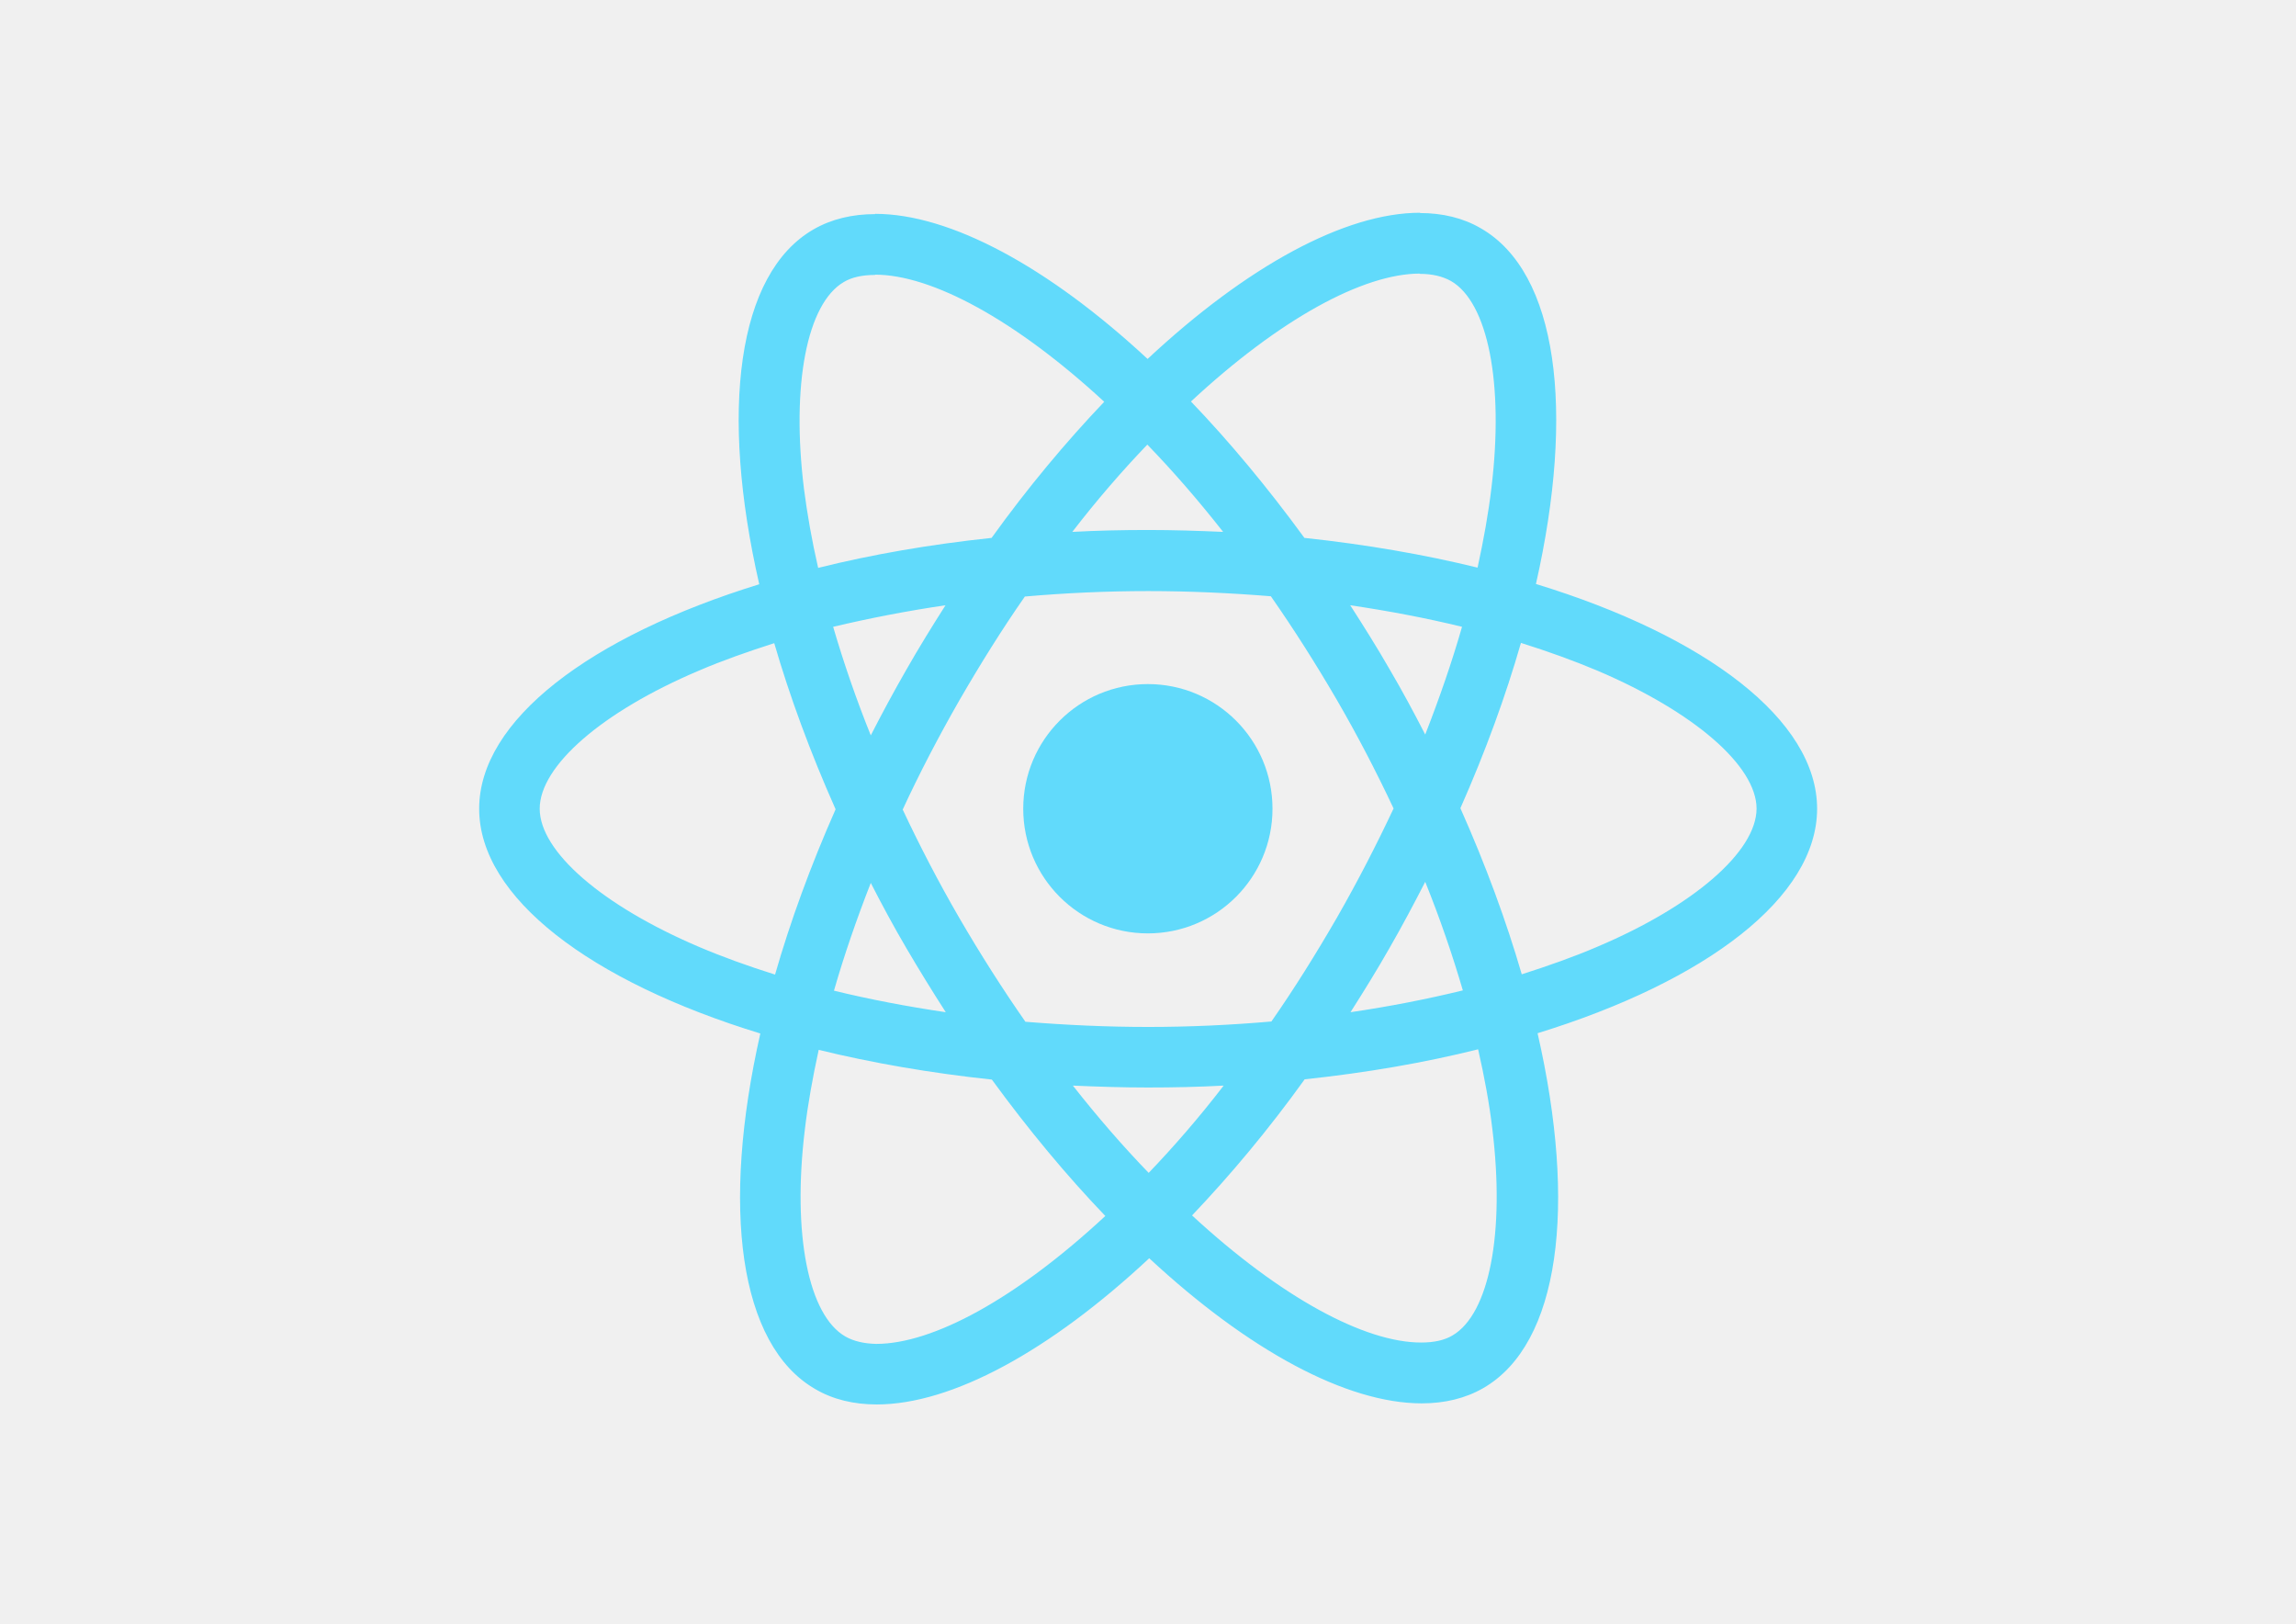
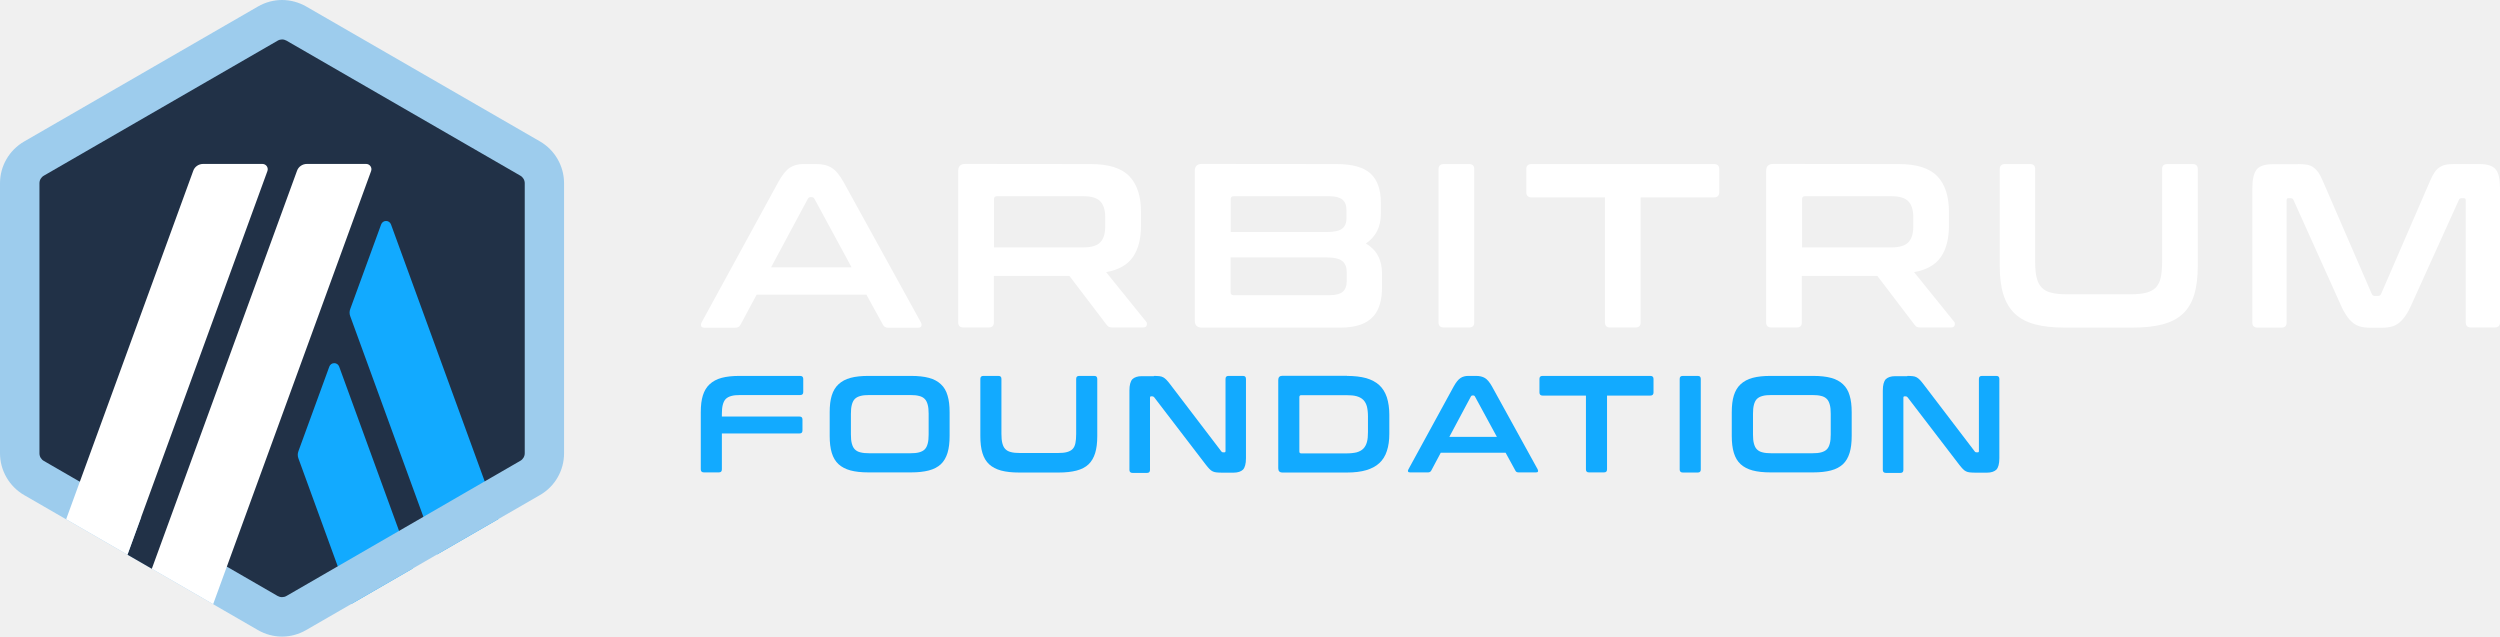
- <svg xmlns="http://www.w3.org/2000/svg" viewBox="0 0 841.9 595.3">
-   <g fill="#61DAFB">
-     <path d="M666.3 296.5c0-32.5-40.7-63.3-103.1-82.4 14.4-63.6 8-114.2-20.2-130.4-6.5-3.8-14.1-5.6-22.4-5.6v22.3c4.6 0 8.3.9 11.4 2.6 13.6 7.8 19.5 37.5 14.9 75.7-1.1 9.4-2.9 19.3-5.1 29.4-19.6-4.8-41-8.5-63.5-10.9-13.5-18.5-27.5-35.3-41.6-50 32.6-30.3 63.2-46.9 84-46.9V78c-27.5 0-63.5 19.6-99.9 53.6-36.4-33.8-72.4-53.2-99.9-53.2v22.3c20.7 0 51.4 16.5 84 46.6-14 14.7-28 31.4-41.3 49.9-22.6 2.4-44 6.1-63.6 11-2.3-10-4-19.7-5.2-29-4.7-38.2 1.1-67.9 14.6-75.8 3-1.8 6.9-2.6 11.5-2.6V78.5c-8.4 0-16 1.8-22.6 5.6-28.1 16.2-34.4 66.7-19.9 130.1-62.2 19.2-102.7 49.9-102.7 82.3 0 32.5 40.7 63.3 103.1 82.4-14.4 63.6-8 114.2 20.2 130.4 6.5 3.8 14.1 5.6 22.5 5.6 27.5 0 63.5-19.6 99.9-53.6 36.4 33.8 72.4 53.2 99.9 53.2 8.4 0 16-1.8 22.6-5.6 28.1-16.2 34.4-66.7 19.9-130.1 62-19.1 102.5-49.9 102.5-82.3zm-130.2-66.7c-3.7 12.9-8.3 26.2-13.5 39.5-4.1-8-8.4-16-13.1-24-4.6-8-9.5-15.8-14.4-23.4 14.2 2.1 27.9 4.7 41 7.9zm-45.8 106.5c-7.8 13.5-15.8 26.3-24.1 38.2-14.9 1.3-30 2-45.2 2-15.1 0-30.2-.7-45-1.9-8.3-11.9-16.4-24.6-24.2-38-7.6-13.1-14.5-26.4-20.8-39.8 6.2-13.4 13.2-26.8 20.7-39.9 7.8-13.5 15.8-26.3 24.1-38.2 14.9-1.3 30-2 45.2-2 15.1 0 30.2.7 45 1.9 8.3 11.9 16.4 24.6 24.2 38 7.6 13.1 14.5 26.4 20.8 39.8-6.3 13.4-13.2 26.8-20.7 39.9zm32.3-13c5.4 13.4 10 26.8 13.8 39.8-13.1 3.2-26.9 5.9-41.2 8 4.9-7.7 9.8-15.6 14.4-23.7 4.6-8 8.9-16.1 13-24.1zM421.2 430c-9.3-9.6-18.6-20.3-27.8-32 9 .4 18.2.7 27.5.7 9.4 0 18.7-.2 27.8-.7-9 11.7-18.3 22.4-27.5 32zm-74.4-58.9c-14.2-2.1-27.9-4.7-41-7.9 3.7-12.9 8.3-26.2 13.5-39.5 4.1 8 8.4 16 13.1 24 4.7 8 9.5 15.8 14.4 23.4zM420.7 163c9.3 9.6 18.6 20.3 27.8 32-9-.4-18.2-.7-27.5-.7-9.4 0-18.7.2-27.8.7 9-11.7 18.3-22.4 27.5-32zm-74 58.9c-4.9 7.7-9.8 15.6-14.4 23.7-4.6 8-8.9 16-13 24-5.4-13.4-10-26.8-13.8-39.8 13.1-3.1 26.9-5.8 41.2-7.9zm-90.5 125.2c-35.4-15.1-58.3-34.9-58.3-50.6 0-15.7 22.9-35.6 58.3-50.6 8.6-3.7 18-7 27.7-10.1 5.7 19.6 13.2 40 22.5 60.9-9.2 20.8-16.6 41.1-22.2 60.6-9.9-3.1-19.3-6.5-28-10.2zM310 490c-13.6-7.8-19.5-37.5-14.9-75.7 1.1-9.4 2.9-19.3 5.1-29.4 19.6 4.8 41 8.5 63.5 10.9 13.5 18.5 27.5 35.3 41.6 50-32.6 30.3-63.2 46.9-84 46.9-4.5-.1-8.3-1-11.3-2.7zm237.2-76.2c4.7 38.2-1.1 67.9-14.6 75.8-3 1.8-6.9 2.6-11.5 2.6-20.7 0-51.4-16.5-84-46.6 14-14.7 28-31.4 41.3-49.9 22.6-2.4 44-6.1 63.6-11 2.3 10.1 4.1 19.8 5.2 29.1zm38.5-66.7c-8.6 3.7-18 7-27.7 10.1-5.7-19.6-13.2-40-22.5-60.9 9.2-20.8 16.6-41.1 22.2-60.6 9.9 3.1 19.3 6.5 28.1 10.2 35.4 15.1 58.3 34.9 58.3 50.6-.1 15.7-23 35.6-58.4 50.6zM320.8 78.4z" />
-     <circle cx="420.9" cy="296.5" r="45.7" />
-     <path d="M520.5 78.1z" />
+ <svg xmlns="http://www.w3.org/2000/svg" version="1.1" id="Layer_1" x="0px" y="0px" viewBox="0 0 1920 488.9" style="enable-background:new 0 0 1920 488.9;" xml:space="preserve">
+   <style type="text/css">
+ 	.st0{fill:#213147;}
+ 	.st1{fill:#12AAFF;}
+ 	.st2{fill:#9DCCED;}
+ 	.st3{fill:#FFFFFF;}
+ </style>
+   <g>
+     <g>
+       <path class="st0" d="M16.4,148.6v191.7c0,12.2,6.5,23.5,17.1,29.6l166,95.8c10.6,6.1,23.6,6.1,34.2,0l166-95.8    c10.6-6.1,17.1-17.4,17.1-29.6V148.6c0-12.2-6.5-23.5-17.1-29.6l-166-95.8c-10.6-6.1-23.6-6.1-34.2,0L33.5,119    C23,125.1,16.4,136.4,16.4,148.6z" />
+       <g>
+         <g>
+           <g>
+             <path class="st1" d="M252.9,281.6l-23.7,64.9c-0.7,1.8-0.7,3.8,0,5.6l40.7,111.7l47.1-27.2l-56.5-155       C259.2,278,254.2,278,252.9,281.6z" />
+           </g>
+           <g>
+             <path class="st1" d="M300.3,172.4c-1.3-3.6-6.3-3.6-7.6,0L269,237.3c-0.7,1.8-0.7,3.8,0,5.6l66.7,182.9l47.1-27.2L300.3,172.4z       " />
+           </g>
+         </g>
+       </g>
+       <path class="st2" d="M216.6,30.3c1.2,0,2.3,0.3,3.4,0.9l179.6,103.7c2.1,1.2,3.4,3.4,3.4,5.8v207.4c0,2.4-1.3,4.6-3.4,5.8    L220,457.7c-1,0.6-2.2,0.9-3.4,0.9s-2.3-0.3-3.4-0.9L33.7,354c-2.1-1.2-3.4-3.4-3.4-5.8V140.7c0-2.4,1.3-4.6,3.4-5.8L213.3,31.2    C214.3,30.6,215.5,30.3,216.6,30.3 M216.6,0c-6.4,0-12.8,1.7-18.5,5L18.5,108.7C7.1,115.3,0,127.5,0,140.7v207.4    c0,13.2,7.1,25.5,18.5,32.1l179.6,103.7c5.7,3.3,12.1,5,18.5,5s12.8-1.7,18.5-5l179.6-103.7c11.5-6.6,18.5-18.8,18.5-32.1V140.7    c0-13.2-7.1-25.5-18.5-32.1L235.2,5C229.4,1.7,223,0,216.6,0L216.6,0z" />
+       <polygon class="st0" points="97.9,426 114.4,380.8 147.6,408.4 116.6,436.8   " />
+       <g>
+         <path class="st3" d="M201.5,125.9H156c-3.4,0-6.5,2.1-7.6,5.3L50.8,398.8L97.9,426l107.5-294.7     C206.3,128.7,204.4,125.9,201.5,125.9z" />
+         <path class="st3" d="M281.2,125.9h-45.5c-3.4,0-6.5,2.1-7.6,5.3L116.6,436.8l47.1,27.2L285,131.4     C286,128.7,284,125.9,281.2,125.9z" />
+       </g>
+     </g>
+     <g>
+       <g>
+         <path class="st3" d="M627.1,126c4.5,0,8.4,0.9,11.5,2.8c3.1,1.9,6.2,5.5,9.2,10.9l59.4,107.8c0.6,1.2,0.7,2.2,0.4,3     c-0.3,0.8-1.2,1.2-2.6,1.2h-22.8c-2,0-3.4-0.8-4.1-2.3l-12.7-23.1h-84.3l-12.4,23.1c-0.8,1.6-2.2,2.3-4.1,2.3h-23.3     c-1.6,0-2.5-0.4-2.8-1.2c-0.3-0.8-0.2-1.8,0.4-3l58.9-107.8c3-5.4,5.9-9,8.8-10.9c2.9-1.9,6.2-2.8,10-2.8H627.1z M592.2,205.3     H654l-28.5-52.6c-0.5-0.8-1.1-1.3-2-1.3h-1.1c-0.8,0-1.5,0.4-2,1.3L592.2,205.3z" />
+         <path class="st3" d="M837.7,126c13.8,0,23.6,3.1,29.6,9.3c6,6.2,9,15.4,9,27.6v10.2c0,10.3-2.1,18.4-6.3,24.4     c-4.2,6-11,9.8-20.5,11.5l30.7,38c0.6,0.6,0.8,1.5,0.5,2.7c-0.2,1.2-1.2,1.8-2.9,1.8h-23.1c-1.6,0-2.6-0.2-3.2-0.5     c-0.6-0.4-1.2-1-1.8-1.8l-28.4-37.3h-58v35.7c0,2.6-1.3,3.9-3.9,3.9h-19.4c-2.8,0-4.1-1.3-4.1-3.9V131.3c0-3.6,1.8-5.4,5.4-5.4     L837.7,126L837.7,126z M763.4,190h68.7c6.1,0,10.4-1.3,12.9-3.9c2.5-2.6,3.8-6.6,3.8-12v-7.5c0-5.4-1.3-9.4-3.8-12     c-2.5-2.6-6.8-3.9-12.9-3.9h-66.4c-1.6,0-2.3,0.7-2.3,2.2V190z" />
+         <path class="st3" d="M1026.4,126c12.3,0,21.1,2.5,26.3,7.4c5.2,4.9,7.8,12.3,7.8,22.2v8.6c0,10-3.8,17.6-11.5,22.8     c8.2,4.8,12.4,12.5,12.4,23.1v10.4c0,4.8-0.5,9.1-1.6,12.9c-1.1,3.8-2.8,7.1-5.3,9.8c-2.5,2.7-5.7,4.8-9.8,6.2     c-4.1,1.4-9.1,2.2-15.1,2.2H923c-3.6,0-5.4-1.8-5.4-5.4V131.3c0-3.6,1.8-5.4,5.4-5.4L1026.4,126L1026.4,126z M945.1,178.2h73.6     c6,0,10-0.9,12.2-2.7c2.2-1.8,3.2-4.4,3.2-7.9v-6.1c0-3.7-1-6.4-3.1-8.2c-2.1-1.7-5.5-2.6-10.1-2.6h-73.4c-1.6,0-2.3,0.8-2.3,2.3     V178.2z M945.1,197.7v26.7c0,1.6,0.8,2.3,2.3,2.3h73.6c4.8,0,8.2-0.9,10.2-2.6c2-1.7,3.1-4.5,3.1-8.3V209c0-3.7-1.1-6.5-3.3-8.4     c-2.2-1.9-6.3-2.9-12.3-2.9L945.1,197.7L945.1,197.7z" />
+         <path class="st3" d="M1128.3,126c2.6,0,3.9,1.3,3.9,3.9v117.7c0,2.6-1.3,3.9-3.9,3.9h-19.4c-2.8,0-4.1-1.3-4.1-3.9V129.9     c0-2.6,1.4-3.9,4.1-3.9L1128.3,126z" />
+         <path class="st3" d="M1316.3,126c2.8,0,4.1,1.3,4.1,3.9v17.6c0,2.8-1.4,4.1-4.1,4.1H1260v96c0,2.6-1.3,3.9-3.9,3.9h-19.6     c-2.6,0-3.9-1.3-3.9-3.9v-96h-56.3c-2.8,0-4.1-1.4-4.1-4.1v-17.6c0-2.6,1.4-3.9,4.1-3.9H1316.3z" />
+         <path class="st3" d="M1458.2,126c13.8,0,23.6,3.1,29.6,9.3c6,6.2,9,15.4,9,27.6v10.2c0,10.3-2.1,18.4-6.3,24.4     c-4.2,6-11,9.8-20.5,11.5l30.7,38c0.6,0.6,0.8,1.5,0.5,2.7c-0.2,1.2-1.2,1.8-2.9,1.8h-23.1c-1.6,0-2.6-0.2-3.2-0.5     c-0.6-0.4-1.2-1-1.8-1.8l-28.4-37.3h-58v35.7c0,2.6-1.3,3.9-3.9,3.9h-19.4c-2.8,0-4.1-1.3-4.1-3.9V131.3c0-3.6,1.8-5.4,5.4-5.4     L1458.2,126L1458.2,126z M1384,190h68.7c6.1,0,10.4-1.3,12.9-3.9c2.5-2.6,3.8-6.6,3.8-12v-7.5c0-5.4-1.3-9.4-3.8-12     c-2.5-2.6-6.8-3.9-12.9-3.9h-66.4c-1.6,0-2.3,0.7-2.3,2.2L1384,190L1384,190z" />
+         <path class="st3" d="M1559.1,126c2.6,0,3.9,1.3,3.9,3.9v71.6c0,4.8,0.4,8.8,1.2,11.9c0.8,3.2,2.1,5.7,3.9,7.5     c1.8,1.9,4.2,3.2,7.3,3.9c3.1,0.8,6.9,1.2,11.6,1.2h49.7c4.7,0,8.5-0.4,11.6-1.2c3.1-0.8,5.5-2.1,7.3-3.9     c1.8-1.9,3.1-4.4,3.8-7.5c0.7-3.2,1.1-7.1,1.1-11.9v-71.6c0-2.6,1.3-3.9,3.9-3.9h19.6c2.6,0,3.9,1.3,3.9,3.9v74.3     c0,8.6-0.9,15.9-2.7,22c-1.8,6-4.7,10.9-8.7,14.7c-4,3.8-9.2,6.5-15.6,8.2c-6.4,1.7-14.1,2.5-23.2,2.5h-51.7     c-9.1,0-16.8-0.8-23.1-2.5c-6.3-1.7-11.5-4.4-15.5-8.2c-4-3.8-6.9-8.7-8.8-14.7c-1.9-6-2.8-13.4-2.8-22v-74.3     c0-2.6,1.4-3.9,4.1-3.9H1559.1z" />
+         <path class="st3" d="M1765,126c2.6,0,4.9,0.2,6.8,0.5c1.9,0.4,3.6,1,5,2.1c1.4,1,2.7,2.4,3.9,4.1c1.1,1.7,2.3,4,3.5,6.9     l37.3,86.1c0.5,1.1,1.3,1.6,2.5,1.6h2.2c1.2,0,2-0.5,2.5-1.6l37.3-86.1c1.2-2.9,2.4-5.2,3.5-6.9c1.1-1.7,2.4-3.1,3.9-4.1     c1.4-1,3.1-1.7,4.9-2.1c1.9-0.4,4.1-0.5,6.7-0.5h19.2c6.2,0,10.4,1.4,12.6,4.2c2.2,2.8,3.2,7.6,3.2,14.4v103     c0,2.6-1.4,3.9-4.1,3.9h-18.3c-2.6,0-3.9-1.3-3.9-3.9V154c0-1.2-0.5-1.8-1.4-1.8h-1.6c-1.2,0-2,0.5-2.3,1.4L1852,234     c-1.4,3.2-2.9,6-4.4,8.2c-1.5,2.2-3.1,4-4.8,5.5c-1.7,1.4-3.7,2.5-5.9,3.1c-2.2,0.6-4.8,0.9-7.8,0.9h-8.6c-3,0-5.6-0.3-7.8-0.9     c-2.2-0.6-4.2-1.6-5.9-3.1c-1.7-1.4-3.4-3.3-4.8-5.5c-1.5-2.2-3-4.9-4.4-8.2l-36.2-80.4c-0.4-1-1.1-1.4-2.3-1.4h-1.6     c-1,0-1.4,0.6-1.4,1.8v93.7c0,2.6-1.3,3.9-3.9,3.9h-18.3c-2.8,0-4.1-1.3-4.1-3.9v-103c0-6.8,1.1-11.6,3.2-14.4     c2.2-2.8,6.4-4.2,12.7-4.2H1765z" />
+       </g>
+       <g>
+         <g>
+           <path class="st1" d="M614.5,288.7c1.6,0,2.4,0.8,2.4,2.3v10.1c0,1.6-0.8,2.3-2.4,2.3h-46c-2.8,0-5,0.2-6.8,0.7      c-1.8,0.5-3.2,1.2-4.3,2.3c-1.1,1.1-1.8,2.6-2.3,4.5c-0.5,1.9-0.7,4.2-0.7,6.9v2.1H614c1.6,0,2.3,0.8,2.3,2.3v8.4      c0,1.6-0.8,2.3-2.3,2.3h-59.6v27.6c0,1.6-0.8,2.3-2.3,2.3h-11.5c-1.6,0-2.4-0.8-2.4-2.3v-43.9c0-5.1,0.5-9.4,1.6-12.9      c1.1-3.5,2.8-6.4,5.2-8.6c2.4-2.2,5.4-3.9,9.2-4.9c3.7-1,8.3-1.5,13.7-1.5H614.5z" />
+           <path class="st1" d="M699.7,288.7c5.4,0,10,0.5,13.7,1.5c3.8,1,6.9,2.7,9.2,4.9c2.4,2.2,4.1,5.1,5.1,8.6      c1.1,3.5,1.6,7.8,1.6,12.9v18.2c0,5.1-0.5,9.4-1.6,13s-2.8,6.5-5.1,8.7c-2.4,2.2-5.4,3.8-9.2,4.8c-3.8,1-8.4,1.5-13.7,1.5h-32.8      c-5.4,0-9.9-0.5-13.7-1.5c-3.7-1-6.8-2.6-9.2-4.8c-2.4-2.2-4.1-5.1-5.2-8.7c-1.1-3.6-1.6-7.9-1.6-13v-18.2      c0-5.1,0.5-9.4,1.6-12.9c1.1-3.5,2.8-6.4,5.2-8.6c2.4-2.2,5.4-3.9,9.2-4.9c3.7-1,8.3-1.5,13.7-1.5H699.7z M653.5,333.7      c0,2.8,0.2,5.1,0.7,6.9c0.5,1.9,1.2,3.4,2.3,4.5c1.1,1.1,2.5,1.9,4.3,2.3c1.8,0.5,4.1,0.7,6.8,0.7h31.5c2.8,0,5-0.2,6.8-0.7      c1.8-0.5,3.2-1.2,4.3-2.3c1.1-1.1,1.8-2.6,2.3-4.5c0.5-1.9,0.7-4.2,0.7-6.9v-15.9c0-2.8-0.2-5.1-0.7-6.9      c-0.5-1.9-1.2-3.4-2.3-4.5c-1.1-1.1-2.5-1.9-4.3-2.3c-1.8-0.5-4.1-0.7-6.8-0.7h-31.5c-2.8,0-5,0.2-6.8,0.7      c-1.8,0.5-3.2,1.2-4.3,2.3c-1.1,1.1-1.8,2.6-2.3,4.5c-0.5,1.9-0.7,4.2-0.7,6.9V333.7z" />
+           <path class="st1" d="M766.8,288.7c1.6,0,2.3,0.8,2.3,2.3v42.3c0,2.8,0.2,5.2,0.7,7.1s1.2,3.4,2.3,4.5c1.1,1.1,2.5,1.9,4.3,2.3      c1.8,0.5,4.1,0.7,6.8,0.7h29.4c2.8,0,5-0.2,6.8-0.7c1.8-0.5,3.2-1.2,4.3-2.3c1.1-1.1,1.8-2.6,2.2-4.5s0.6-4.2,0.6-7.1V291      c0-1.6,0.8-2.3,2.3-2.3h11.6c1.6,0,2.3,0.8,2.3,2.3v43.9c0,5.1-0.5,9.4-1.6,13c-1.1,3.6-2.8,6.5-5.1,8.7s-5.4,3.8-9.2,4.8      c-3.8,1-8.4,1.5-13.7,1.5h-30.5c-5.4,0-9.9-0.5-13.7-1.5c-3.7-1-6.8-2.6-9.2-4.8s-4.1-5.1-5.2-8.7c-1.1-3.6-1.6-7.9-1.6-13V291      c0-1.6,0.8-2.3,2.4-2.3H766.8z" />
+           <path class="st1" d="M886.2,288.7c1.7,0,3.1,0.1,4.2,0.2c1.1,0.1,2.1,0.4,3,0.9c0.8,0.5,1.7,1.1,2.4,1.9      c0.8,0.8,1.7,1.9,2.7,3.2l39.5,51.8c0.3,0.5,0.7,0.7,1.4,0.7h1c0.6,0,0.8-0.4,0.8-1.1V291c0-1.6,0.8-2.3,2.3-2.3h11.1      c1.6,0,2.3,0.8,2.3,2.3v60.9c0,4.3-0.8,7.2-2.3,8.8c-1.6,1.5-4,2.3-7.2,2.3h-9.1c-1.6,0-3-0.1-4.1-0.2c-1.1-0.1-2.1-0.4-2.9-0.8      c-0.8-0.4-1.7-1-2.5-1.9c-0.8-0.8-1.7-1.9-2.8-3.3l-39.6-51.7c-0.4-0.5-0.9-0.7-1.4-0.7h-1c-0.6,0-0.8,0.4-0.8,1.1v55.4      c0,1.6-0.8,2.3-2.3,2.3h-11.1c-1.6,0-2.4-0.8-2.4-2.3v-60.9c0-4.3,0.8-7.2,2.3-8.8c1.6-1.5,4-2.3,7.2-2.3H886.2z" />
+           <path class="st1" d="M1034.5,288.7c5.7,0,10.6,0.6,14.7,1.7c4.1,1.2,7.5,3,10.1,5.4c2.6,2.4,4.5,5.5,5.8,9.3      c1.2,3.8,1.9,8.3,1.9,13.4V333c0,5.2-0.6,9.6-1.9,13.4c-1.2,3.8-3.2,6.9-5.8,9.3c-2.6,2.4-6,4.2-10.1,5.4      c-4.1,1.2-9,1.8-14.7,1.8h-49.6c-2.1,0-3.2-1.1-3.2-3.2v-67.9c0-2.1,1.1-3.2,3.2-3.2H1034.5z M997.9,346.8      c0,0.9,0.5,1.4,1.4,1.4h34.8c3.1,0,5.7-0.3,7.8-0.8c2.1-0.6,3.8-1.5,5.1-2.8c1.3-1.3,2.2-3,2.8-5.1c0.6-2.1,0.8-4.7,0.8-7.8V320      c0-3.1-0.3-5.7-0.8-7.8c-0.6-2.1-1.5-3.8-2.8-5.1c-1.3-1.3-3-2.2-5.1-2.8c-2.1-0.6-4.7-0.8-7.8-0.8h-34.8      c-0.9,0-1.4,0.5-1.4,1.5V346.8z" />
+           <path class="st1" d="M1133.6,288.7c2.7,0,4.9,0.5,6.8,1.6c1.8,1.1,3.6,3.2,5.4,6.4l35.1,63.7c0.4,0.7,0.4,1.3,0.3,1.7      c-0.2,0.5-0.7,0.7-1.5,0.7h-13.5c-1.2,0-2-0.5-2.4-1.4l-7.5-13.7h-49.8l-7.3,13.7c-0.5,0.9-1.3,1.4-2.4,1.4h-13.8      c-0.9,0-1.5-0.2-1.6-0.7c-0.2-0.5-0.1-1,0.3-1.7l34.8-63.7c1.8-3.2,3.5-5.3,5.2-6.4c1.7-1.1,3.7-1.6,5.9-1.6H1133.6z       M1113.1,335.5h36.5l-16.9-31.1c-0.3-0.5-0.7-0.7-1.2-0.7h-0.6c-0.5,0-0.9,0.2-1.2,0.7L1113.1,335.5z" />
+           <path class="st1" d="M1267.5,288.7c1.6,0,2.4,0.8,2.4,2.3v10.4c0,1.6-0.8,2.4-2.4,2.4h-33.3v56.7c0,1.6-0.8,2.3-2.3,2.3h-11.6      c-1.6,0-2.3-0.8-2.3-2.3v-56.7h-33.3c-1.6,0-2.4-0.8-2.4-2.4V291c0-1.6,0.8-2.3,2.4-2.3H1267.5z" />
+           <path class="st1" d="M1303.9,288.7c1.6,0,2.3,0.8,2.3,2.3v69.6c0,1.6-0.8,2.3-2.3,2.3h-11.5c-1.6,0-2.4-0.8-2.4-2.3V291      c0-1.6,0.8-2.3,2.4-2.3H1303.9z" />
+           <path class="st1" d="M1392.5,288.7c5.4,0,10,0.5,13.7,1.5c3.8,1,6.9,2.7,9.2,4.9c2.4,2.2,4.1,5.1,5.1,8.6      c1.1,3.5,1.6,7.8,1.6,12.9v18.2c0,5.1-0.5,9.4-1.6,13s-2.8,6.5-5.1,8.7c-2.4,2.2-5.4,3.8-9.2,4.8c-3.8,1-8.4,1.5-13.7,1.5h-32.8      c-5.4,0-9.9-0.5-13.7-1.5c-3.7-1-6.8-2.6-9.2-4.8c-2.4-2.2-4.1-5.1-5.2-8.7c-1.1-3.6-1.6-7.9-1.6-13v-18.2      c0-5.1,0.5-9.4,1.6-12.9c1.1-3.5,2.8-6.4,5.2-8.6c2.4-2.2,5.4-3.9,9.2-4.9c3.7-1,8.3-1.5,13.7-1.5H1392.5z M1346.3,333.7      c0,2.8,0.2,5.1,0.7,6.9c0.5,1.9,1.2,3.4,2.3,4.5c1.1,1.1,2.5,1.9,4.3,2.3c1.8,0.5,4.1,0.7,6.8,0.7h31.5c2.8,0,5-0.2,6.8-0.7      c1.8-0.5,3.2-1.2,4.3-2.3c1.1-1.1,1.8-2.6,2.3-4.5c0.5-1.9,0.7-4.2,0.7-6.9v-15.9c0-2.8-0.2-5.1-0.7-6.9      c-0.5-1.9-1.2-3.4-2.3-4.5c-1.1-1.1-2.5-1.9-4.3-2.3c-1.8-0.5-4.1-0.7-6.8-0.7h-31.5c-2.8,0-5,0.2-6.8,0.7      c-1.8,0.5-3.2,1.2-4.3,2.3c-1.1,1.1-1.8,2.6-2.3,4.5c-0.5,1.9-0.7,4.2-0.7,6.9V333.7z" />
+           <path class="st1" d="M1464.8,288.7c1.7,0,3.1,0.1,4.2,0.2c1.1,0.1,2.1,0.4,3,0.9c0.8,0.5,1.7,1.1,2.4,1.9      c0.8,0.8,1.7,1.9,2.7,3.2l39.5,51.8c0.3,0.5,0.7,0.7,1.4,0.7h1c0.6,0,0.8-0.4,0.8-1.1V291c0-1.6,0.8-2.3,2.3-2.3h11.1      c1.6,0,2.3,0.8,2.3,2.3v60.9c0,4.3-0.8,7.2-2.3,8.8c-1.6,1.5-4,2.3-7.2,2.3h-9.1c-1.6,0-3-0.1-4.1-0.2c-1.1-0.1-2.1-0.4-2.9-0.8      c-0.8-0.4-1.7-1-2.5-1.9c-0.8-0.8-1.7-1.9-2.8-3.3l-39.6-51.7c-0.4-0.5-0.9-0.7-1.4-0.7h-1c-0.6,0-0.8,0.4-0.8,1.1v55.4      c0,1.6-0.8,2.3-2.3,2.3h-11.1c-1.6,0-2.4-0.8-2.4-2.3v-60.9c0-4.3,0.8-7.2,2.3-8.8c1.6-1.5,4-2.3,7.2-2.3H1464.8z" />
+         </g>
+       </g>
+     </g>
  </g>
</svg>
